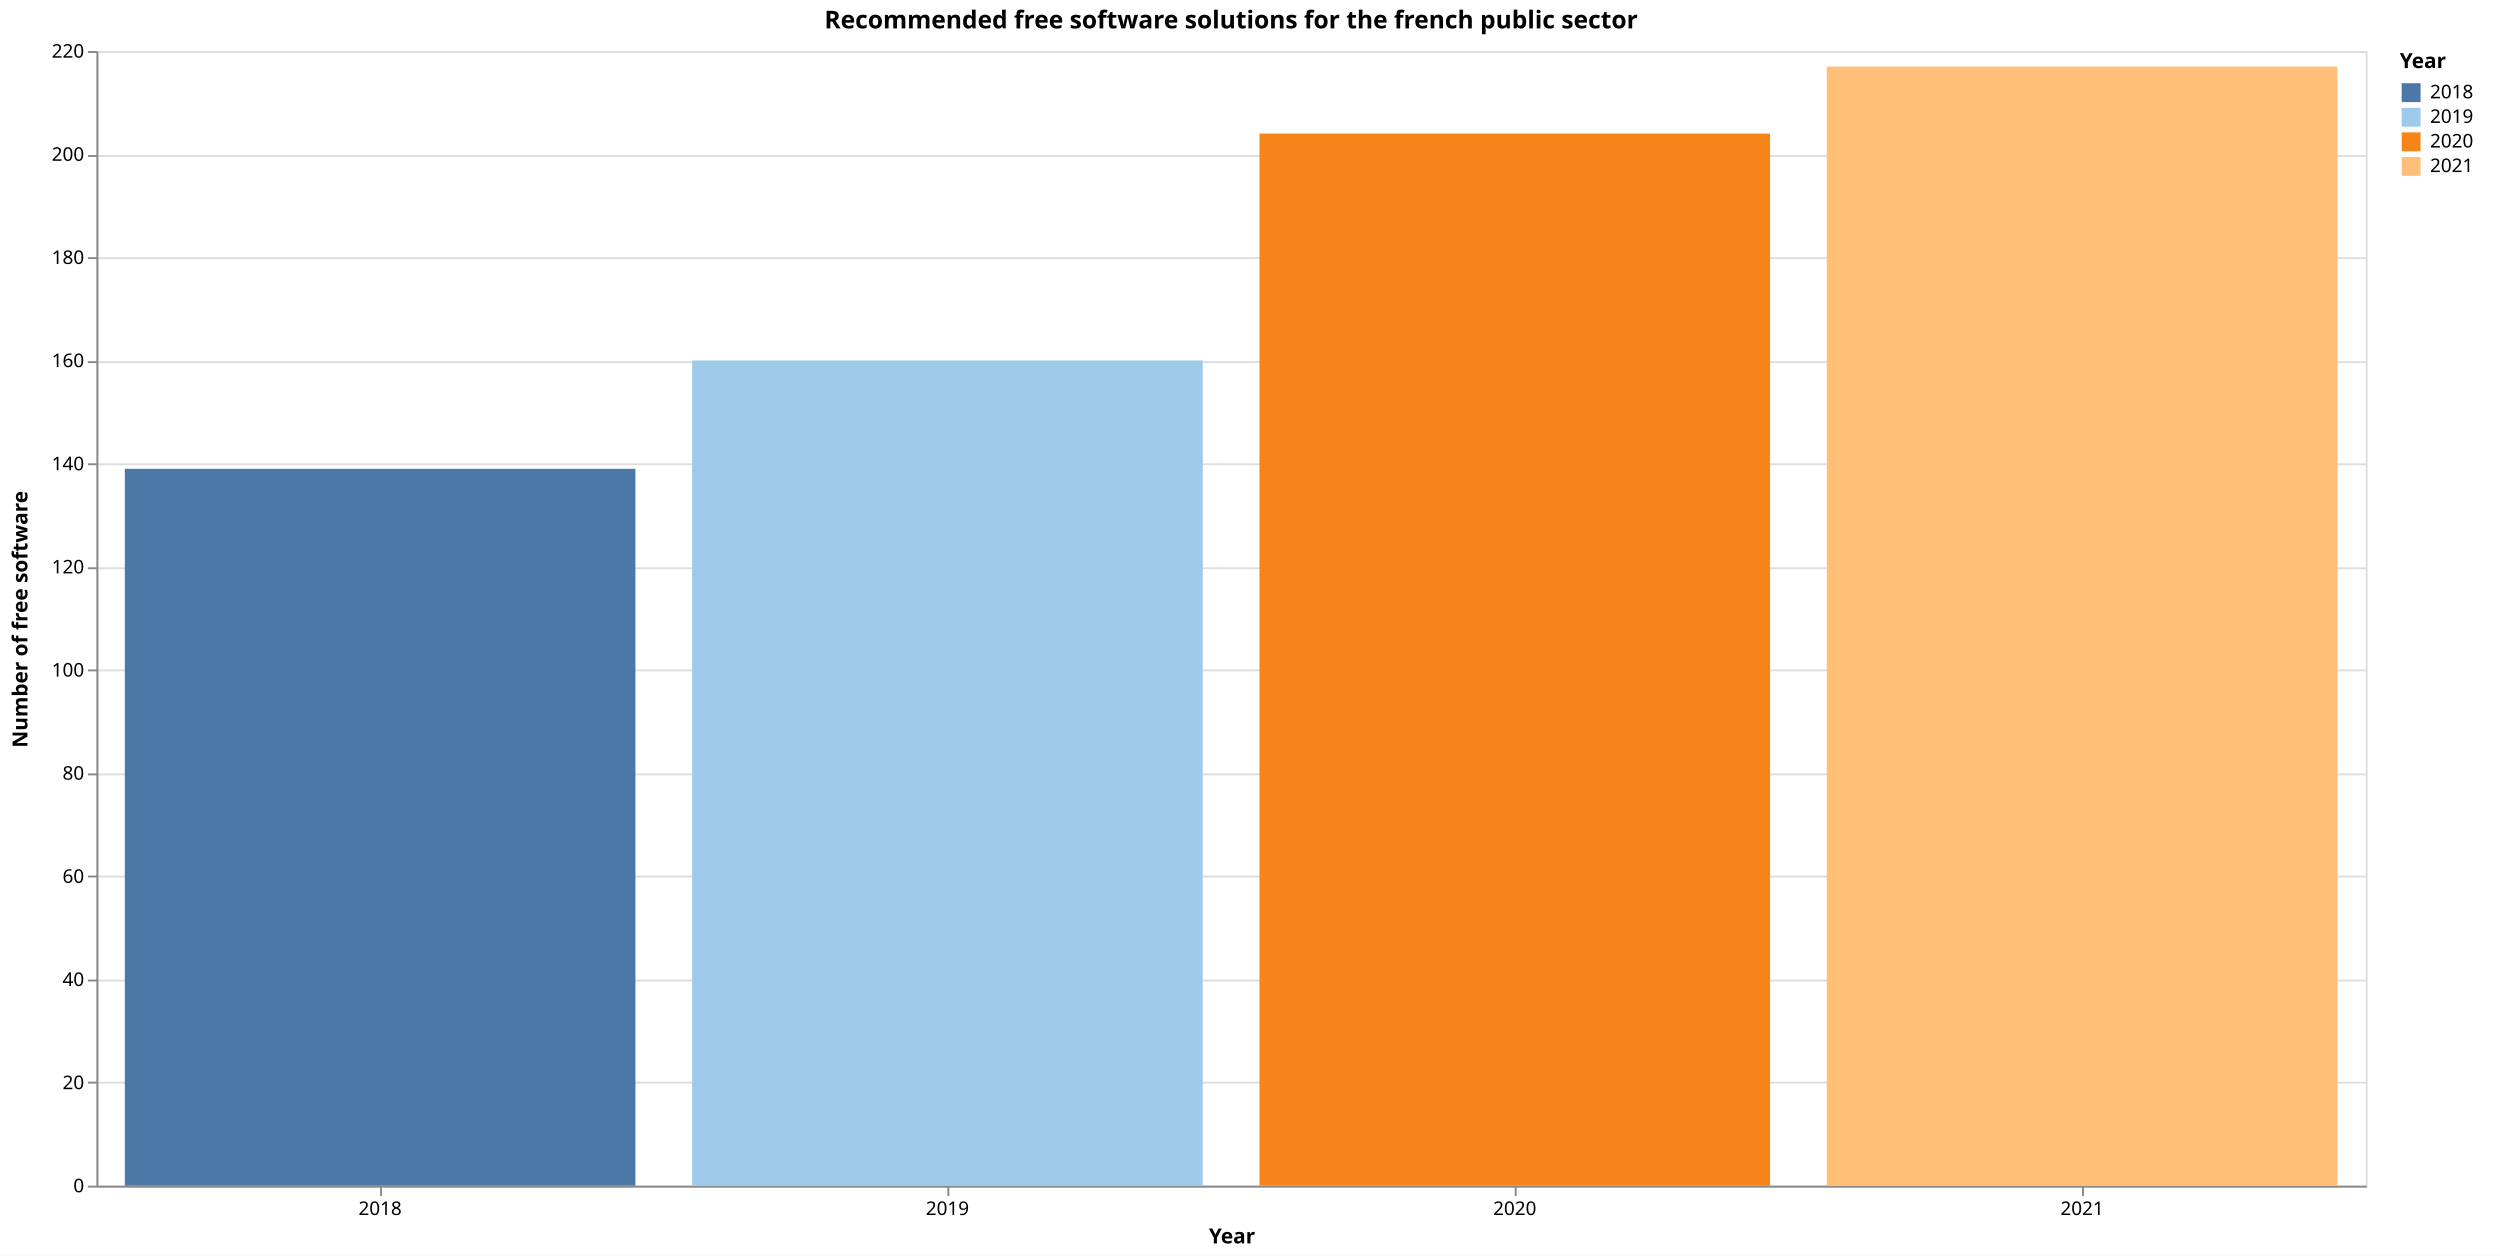
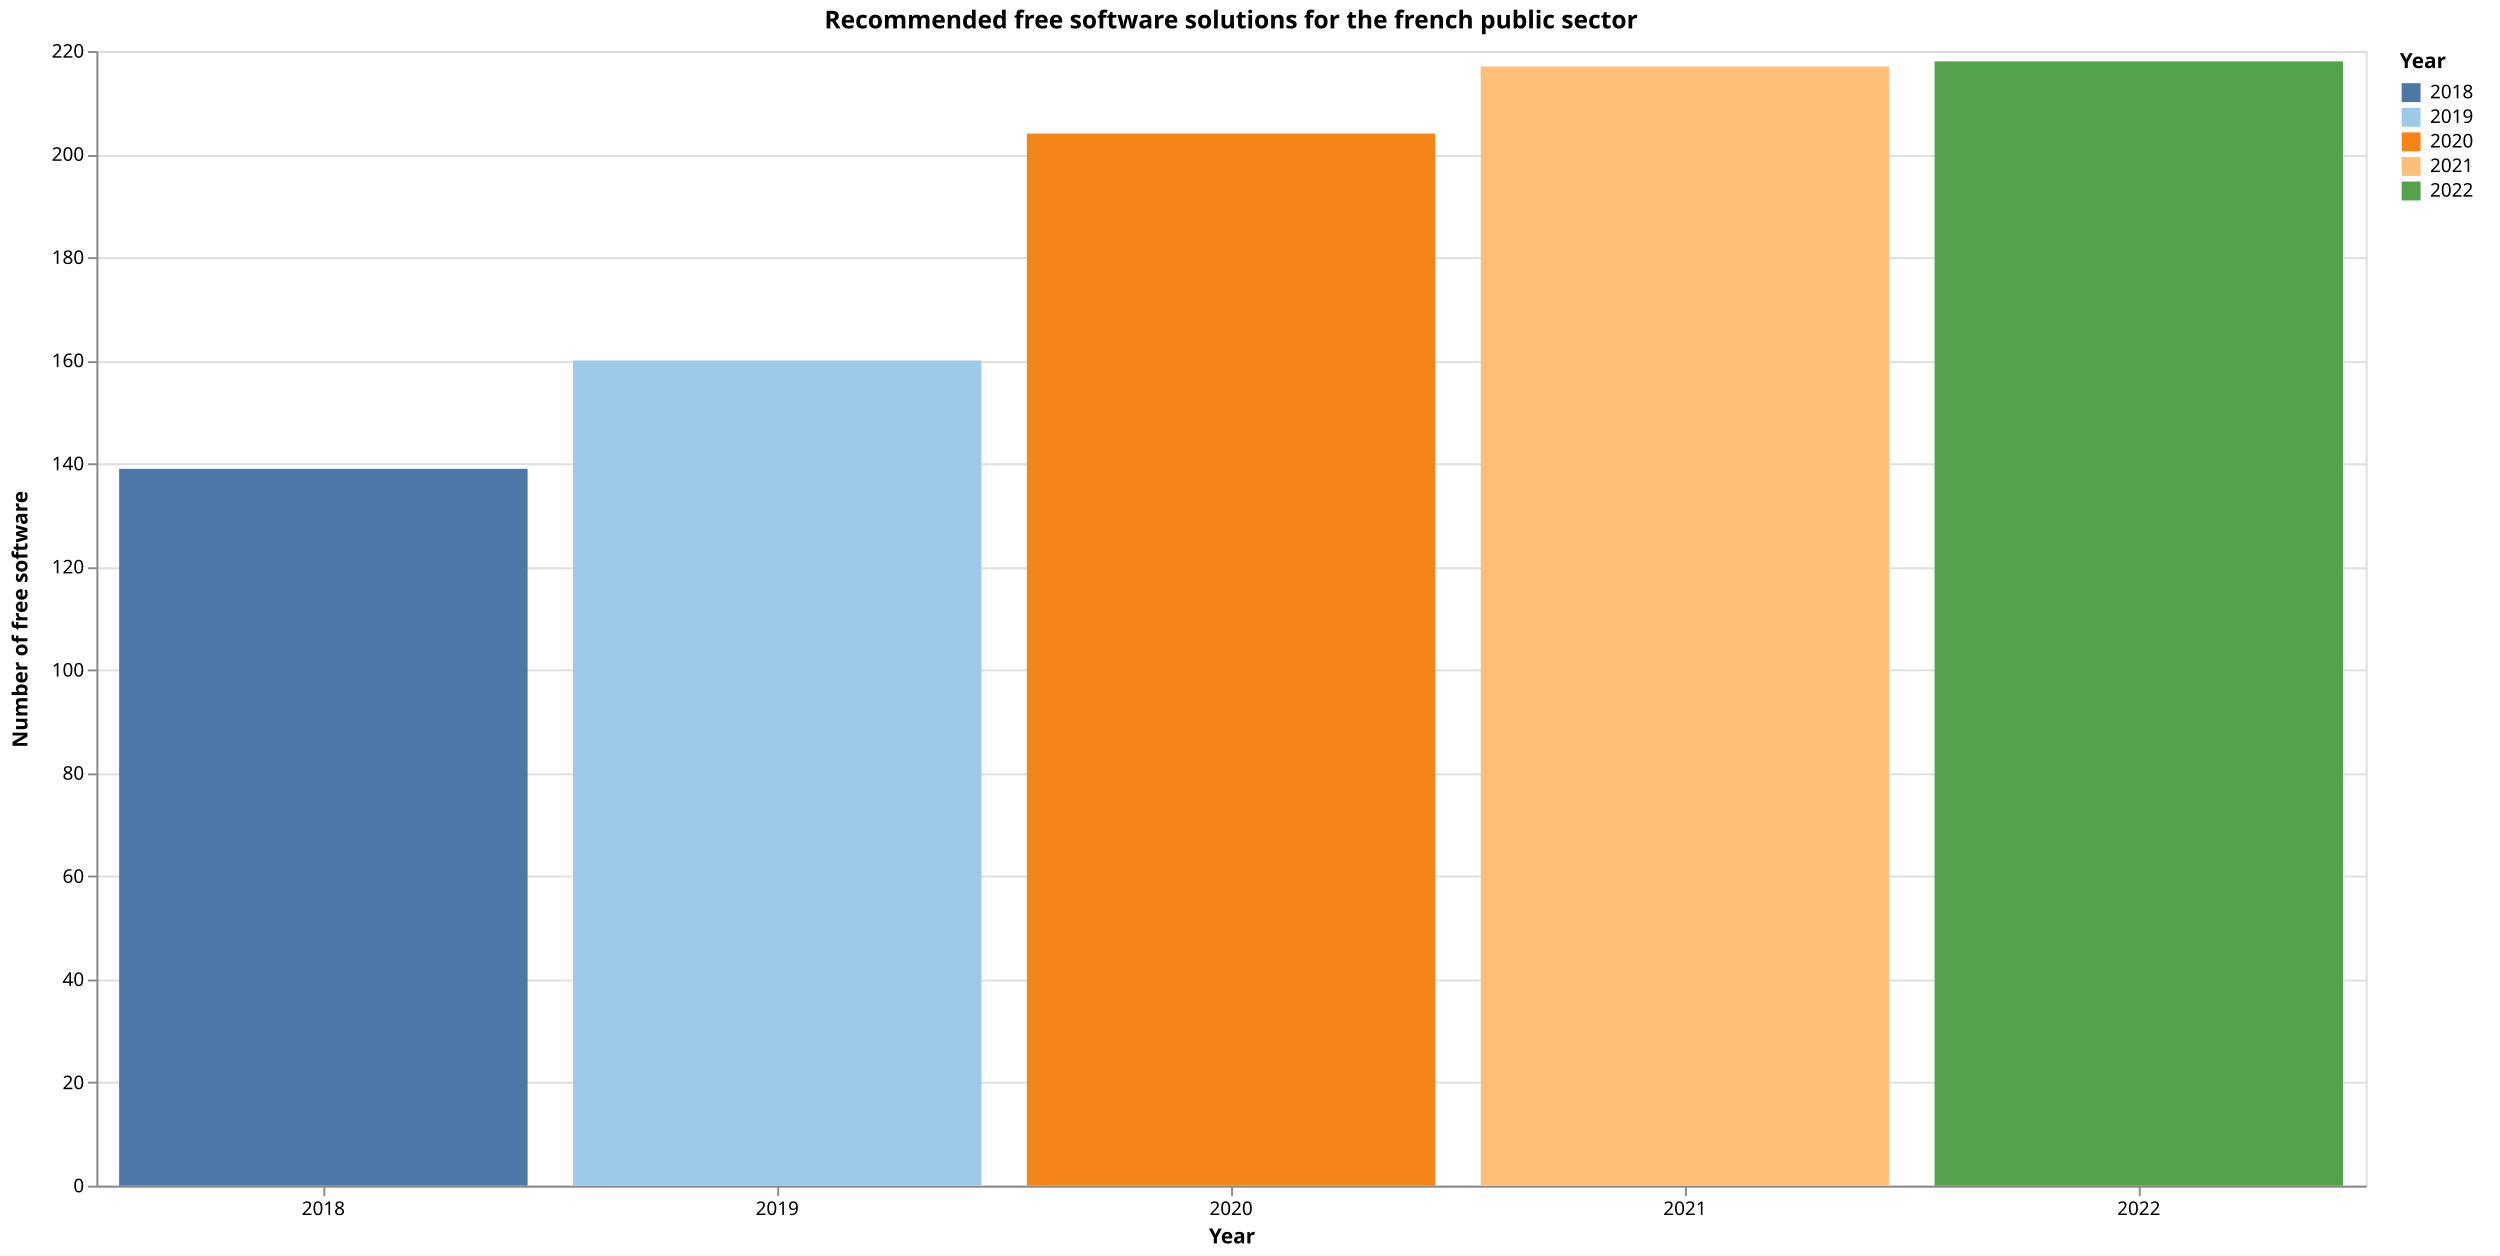
<svg xmlns="http://www.w3.org/2000/svg" version="1.1" class="marks" width="1322" height="664" viewBox="0 0 1322 664">
  <rect width="1322" height="664" fill="white" />
  <g fill="none" stroke-miterlimit="10" transform="translate(51,27)">
    <g class="mark-group role-frame root" role="graphics-object" aria-roledescription="group mark container">
      <g transform="translate(0,0)">
        <path class="background" aria-hidden="true" d="M0.5,0.5h1200v600h-1200Z" stroke="#ddd" />
        <g>
          <g class="mark-group role-axis" aria-hidden="true">
            <g transform="translate(0.5,0.5)">
              <path class="background" aria-hidden="true" d="M0,0h0v0h0Z" pointer-events="none" />
              <g>
                <g class="mark-rule role-axis-grid" pointer-events="none">
                  <line transform="translate(0,600)" x2="1200" y2="0" stroke="#ddd" stroke-width="1" opacity="1" />
                  <line transform="translate(0,545)" x2="1200" y2="0" stroke="#ddd" stroke-width="1" opacity="1" />
                  <line transform="translate(0,491)" x2="1200" y2="0" stroke="#ddd" stroke-width="1" opacity="1" />
                  <line transform="translate(0,436)" x2="1200" y2="0" stroke="#ddd" stroke-width="1" opacity="1" />
                  <line transform="translate(0,382)" x2="1200" y2="0" stroke="#ddd" stroke-width="1" opacity="1" />
                  <line transform="translate(0,327)" x2="1200" y2="0" stroke="#ddd" stroke-width="1" opacity="1" />
                  <line transform="translate(0,273)" x2="1200" y2="0" stroke="#ddd" stroke-width="1" opacity="1" />
                  <line transform="translate(0,218)" x2="1200" y2="0" stroke="#ddd" stroke-width="1" opacity="1" />
                  <line transform="translate(0,164)" x2="1200" y2="0" stroke="#ddd" stroke-width="1" opacity="1" />
                  <line transform="translate(0,109)" x2="1200" y2="0" stroke="#ddd" stroke-width="1" opacity="1" />
                  <line transform="translate(0,55)" x2="1200" y2="0" stroke="#ddd" stroke-width="1" opacity="1" />
                  <line transform="translate(0,0)" x2="1200" y2="0" stroke="#ddd" stroke-width="1" opacity="1" />
                </g>
              </g>
              <path class="foreground" aria-hidden="true" d="" pointer-events="none" display="none" />
            </g>
          </g>
-           <g class="mark-group role-axis" role="graphics-symbol" aria-roledescription="axis" aria-label="X-axis titled 'Year' for a discrete scale with 4 values: 2018, 2019, 2020, 2021">
+           <g class="mark-group role-axis" role="graphics-symbol" aria-roledescription="axis" aria-label="X-axis titled 'Year' for a discrete scale with 5 values: 2018, 2019, 2020, 2021, 2022">
            <g transform="translate(0.5,600.5)">
              <path class="background" aria-hidden="true" d="M0,0h0v0h0Z" pointer-events="none" />
              <g>
                <g class="mark-rule role-axis-tick" pointer-events="none">
-                   <line transform="translate(150,0)" x2="0" y2="5" stroke="#888" stroke-width="1" opacity="1" />
-                   <line transform="translate(450,0)" x2="0" y2="5" stroke="#888" stroke-width="1" opacity="1" />
-                   <line transform="translate(750,0)" x2="0" y2="5" stroke="#888" stroke-width="1" opacity="1" />
-                   <line transform="translate(1050,0)" x2="0" y2="5" stroke="#888" stroke-width="1" opacity="1" />
+                   <line transform="translate(120,0)" x2="0" y2="5" stroke="#888" stroke-width="1" opacity="1" />
+                   <line transform="translate(360,0)" x2="0" y2="5" stroke="#888" stroke-width="1" opacity="1" />
+                   <line transform="translate(600,0)" x2="0" y2="5" stroke="#888" stroke-width="1" opacity="1" />
+                   <line transform="translate(840,0)" x2="0" y2="5" stroke="#888" stroke-width="1" opacity="1" />
+                   <line transform="translate(1080,0)" x2="0" y2="5" stroke="#888" stroke-width="1" opacity="1" />
                </g>
                <g class="mark-text role-axis-label" pointer-events="none">
-                   <text text-anchor="middle" transform="translate(149.5,15)" font-family="sans-serif" font-size="10px" fill="#000" opacity="1">2018</text>
-                   <text text-anchor="middle" transform="translate(449.5,15)" font-family="sans-serif" font-size="10px" fill="#000" opacity="1">2019</text>
-                   <text text-anchor="middle" transform="translate(749.5,15)" font-family="sans-serif" font-size="10px" fill="#000" opacity="1">2020</text>
-                   <text text-anchor="middle" transform="translate(1049.5,15)" font-family="sans-serif" font-size="10px" fill="#000" opacity="1">2021</text>
+                   <text text-anchor="middle" transform="translate(119.5,15)" font-family="sans-serif" font-size="10px" fill="#000" opacity="1">2018</text>
+                   <text text-anchor="middle" transform="translate(359.5,15)" font-family="sans-serif" font-size="10px" fill="#000" opacity="1">2019</text>
+                   <text text-anchor="middle" transform="translate(599.5,15)" font-family="sans-serif" font-size="10px" fill="#000" opacity="1">2020</text>
+                   <text text-anchor="middle" transform="translate(839.5,15)" font-family="sans-serif" font-size="10px" fill="#000" opacity="1">2021</text>
+                   <text text-anchor="middle" transform="translate(1079.5,15)" font-family="sans-serif" font-size="10px" fill="#000" opacity="1">2022</text>
                </g>
                <g class="mark-rule role-axis-domain" pointer-events="none">
                  <line transform="translate(0,0)" x2="1200" y2="0" stroke="#888" stroke-width="1" opacity="1" />
                </g>
                <g class="mark-text role-axis-title" pointer-events="none">
                  <text text-anchor="middle" transform="translate(600,30)" font-family="sans-serif" font-size="11px" font-weight="bold" fill="#000" opacity="1">Year</text>
                </g>
              </g>
              <path class="foreground" aria-hidden="true" d="" pointer-events="none" display="none" />
            </g>
          </g>
          <g class="mark-group role-axis" role="graphics-symbol" aria-roledescription="axis" aria-label="Y-axis titled 'Number of free software' for a linear scale with values from 0 to 220">
            <g transform="translate(0.5,0.5)">
              <path class="background" aria-hidden="true" d="M0,0h0v0h0Z" pointer-events="none" />
              <g>
                <g class="mark-rule role-axis-tick" pointer-events="none">
                  <line transform="translate(0,600)" x2="-5" y2="0" stroke="#888" stroke-width="1" opacity="1" />
                  <line transform="translate(0,545)" x2="-5" y2="0" stroke="#888" stroke-width="1" opacity="1" />
                  <line transform="translate(0,491)" x2="-5" y2="0" stroke="#888" stroke-width="1" opacity="1" />
                  <line transform="translate(0,436)" x2="-5" y2="0" stroke="#888" stroke-width="1" opacity="1" />
                  <line transform="translate(0,382)" x2="-5" y2="0" stroke="#888" stroke-width="1" opacity="1" />
                  <line transform="translate(0,327)" x2="-5" y2="0" stroke="#888" stroke-width="1" opacity="1" />
                  <line transform="translate(0,273)" x2="-5" y2="0" stroke="#888" stroke-width="1" opacity="1" />
                  <line transform="translate(0,218)" x2="-5" y2="0" stroke="#888" stroke-width="1" opacity="1" />
                  <line transform="translate(0,164)" x2="-5" y2="0" stroke="#888" stroke-width="1" opacity="1" />
                  <line transform="translate(0,109)" x2="-5" y2="0" stroke="#888" stroke-width="1" opacity="1" />
                  <line transform="translate(0,55)" x2="-5" y2="0" stroke="#888" stroke-width="1" opacity="1" />
                  <line transform="translate(0,0)" x2="-5" y2="0" stroke="#888" stroke-width="1" opacity="1" />
                </g>
                <g class="mark-text role-axis-label" pointer-events="none">
                  <text text-anchor="end" transform="translate(-7,603)" font-family="sans-serif" font-size="10px" fill="#000" opacity="1">0</text>
                  <text text-anchor="end" transform="translate(-7,548.4545)" font-family="sans-serif" font-size="10px" fill="#000" opacity="1">20</text>
                  <text text-anchor="end" transform="translate(-7,493.9091)" font-family="sans-serif" font-size="10px" fill="#000" opacity="1">40</text>
                  <text text-anchor="end" transform="translate(-7,439.3636)" font-family="sans-serif" font-size="10px" fill="#000" opacity="1">60</text>
                  <text text-anchor="end" transform="translate(-7,384.8182)" font-family="sans-serif" font-size="10px" fill="#000" opacity="1">80</text>
                  <text text-anchor="end" transform="translate(-7,330.2727)" font-family="sans-serif" font-size="10px" fill="#000" opacity="1">100</text>
                  <text text-anchor="end" transform="translate(-7,275.7273)" font-family="sans-serif" font-size="10px" fill="#000" opacity="1">120</text>
                  <text text-anchor="end" transform="translate(-7,221.1818)" font-family="sans-serif" font-size="10px" fill="#000" opacity="1">140</text>
                  <text text-anchor="end" transform="translate(-7,166.6364)" font-family="sans-serif" font-size="10px" fill="#000" opacity="1">160</text>
                  <text text-anchor="end" transform="translate(-7,112.0909)" font-family="sans-serif" font-size="10px" fill="#000" opacity="1">180</text>
                  <text text-anchor="end" transform="translate(-7,57.54545)" font-family="sans-serif" font-size="10px" fill="#000" opacity="1">200</text>
                  <text text-anchor="end" transform="translate(-7,3)" font-family="sans-serif" font-size="10px" fill="#000" opacity="1">220</text>
                </g>
                <g class="mark-rule role-axis-domain" pointer-events="none">
                  <line transform="translate(0,600)" x2="0" y2="-600" stroke="#888" stroke-width="1" opacity="1" />
                </g>
                <g class="mark-text role-axis-title" pointer-events="none">
                  <text text-anchor="middle" transform="translate(-35,300) rotate(-90) translate(0,-2)" font-family="sans-serif" font-size="11px" font-weight="bold" fill="#000" opacity="1">Number of free software</text>
                </g>
              </g>
              <path class="foreground" aria-hidden="true" d="" pointer-events="none" display="none" />
            </g>
          </g>
          <g class="mark-rect role-mark marks" role="graphics-object" aria-roledescription="rect mark container">
-             <path aria-label="year: 2018; count: 139" role="graphics-symbol" aria-roledescription="bar" d="M15,220.909h270v379.091h-270Z" fill="#4c78a8" />
-             <path aria-label="year: 2019; count: 160" role="graphics-symbol" aria-roledescription="bar" d="M315,163.636h270v436.364h-270Z" fill="#9ecae9" />
-             <path aria-label="year: 2020; count: 204" role="graphics-symbol" aria-roledescription="bar" d="M615,43.636h270v556.364h-270Z" fill="#f58518" />
-             <path aria-label="year: 2021; count: 217" role="graphics-symbol" aria-roledescription="bar" d="M915,8.182h270v591.818h-270Z" fill="#ffbf79" />
-           </g>
-           <g class="mark-group role-legend" role="graphics-symbol" aria-roledescription="legend" aria-label="Symbol legend titled 'Year' for fill color with 4 values: 2018, 2019, 2020, 2021">
+             <path aria-label="year: 2018; count: 139" role="graphics-symbol" aria-roledescription="bar" d="M12,220.909h216v379.091h-216Z" fill="#4c78a8" />
+             <path aria-label="year: 2019; count: 160" role="graphics-symbol" aria-roledescription="bar" d="M252,163.636h216v436.364h-216Z" fill="#9ecae9" />
+             <path aria-label="year: 2020; count: 204" role="graphics-symbol" aria-roledescription="bar" d="M492,43.636h216v556.364h-216Z" fill="#f58518" />
+             <path aria-label="year: 2021; count: 217" role="graphics-symbol" aria-roledescription="bar" d="M732,8.182h216v591.818h-216Z" fill="#ffbf79" />
+             <path aria-label="year: 2022; count: 218" role="graphics-symbol" aria-roledescription="bar" d="M972,5.455h216v594.545h-216Z" fill="#54a24b" />
+           </g>
+           <g class="mark-group role-legend" role="graphics-symbol" aria-roledescription="legend" aria-label="Symbol legend titled 'Year' for fill color with 5 values: 2018, 2019, 2020, 2021, 2022">
            <g transform="translate(1218,0)">
-               <path class="background" aria-hidden="true" d="M0,0h48v66h-48Z" pointer-events="none" />
+               <path class="background" aria-hidden="true" d="M0,0h48v79h-48Z" pointer-events="none" />
              <g>
                <g class="mark-group role-legend-entry">
                  <g transform="translate(0,16)">
                    <path class="background" aria-hidden="true" d="M0,0h0v0h0Z" pointer-events="none" />
                    <g>
                      <g class="mark-group role-scope" role="graphics-object" aria-roledescription="group mark container">
                        <g transform="translate(0,0)">
                          <path class="background" aria-hidden="true" d="M0,0h48v11h-48Z" pointer-events="none" opacity="1" />
                          <g>
                            <g class="mark-symbol role-legend-symbol" pointer-events="none">
                              <path transform="translate(6,6)" d="M-5,-5h10v10h-10Z" fill="#4c78a8" stroke-width="1.5" opacity="1" />
                            </g>
                            <g class="mark-text role-legend-label" pointer-events="none">
                              <text text-anchor="start" transform="translate(16,9)" font-family="sans-serif" font-size="10px" fill="#000" opacity="1">2018</text>
                            </g>
                          </g>
                          <path class="foreground" aria-hidden="true" d="" pointer-events="none" display="none" />
                        </g>
                        <g transform="translate(0,13)">
                          <path class="background" aria-hidden="true" d="M0,0h48v11h-48Z" pointer-events="none" opacity="1" />
                          <g>
                            <g class="mark-symbol role-legend-symbol" pointer-events="none">
                              <path transform="translate(6,6)" d="M-5,-5h10v10h-10Z" fill="#9ecae9" stroke-width="1.5" opacity="1" />
                            </g>
                            <g class="mark-text role-legend-label" pointer-events="none">
                              <text text-anchor="start" transform="translate(16,9)" font-family="sans-serif" font-size="10px" fill="#000" opacity="1">2019</text>
                            </g>
                          </g>
                          <path class="foreground" aria-hidden="true" d="" pointer-events="none" display="none" />
                        </g>
                        <g transform="translate(0,26)">
                          <path class="background" aria-hidden="true" d="M0,0h48v11h-48Z" pointer-events="none" opacity="1" />
                          <g>
                            <g class="mark-symbol role-legend-symbol" pointer-events="none">
                              <path transform="translate(6,6)" d="M-5,-5h10v10h-10Z" fill="#f58518" stroke-width="1.5" opacity="1" />
                            </g>
                            <g class="mark-text role-legend-label" pointer-events="none">
                              <text text-anchor="start" transform="translate(16,9)" font-family="sans-serif" font-size="10px" fill="#000" opacity="1">2020</text>
                            </g>
                          </g>
                          <path class="foreground" aria-hidden="true" d="" pointer-events="none" display="none" />
                        </g>
                        <g transform="translate(0,39)">
                          <path class="background" aria-hidden="true" d="M0,0h48v11h-48Z" pointer-events="none" opacity="1" />
                          <g>
                            <g class="mark-symbol role-legend-symbol" pointer-events="none">
                              <path transform="translate(6,6)" d="M-5,-5h10v10h-10Z" fill="#ffbf79" stroke-width="1.5" opacity="1" />
                            </g>
                            <g class="mark-text role-legend-label" pointer-events="none">
                              <text text-anchor="start" transform="translate(16,9)" font-family="sans-serif" font-size="10px" fill="#000" opacity="1">2021</text>
                            </g>
                          </g>
                          <path class="foreground" aria-hidden="true" d="" pointer-events="none" display="none" />
                        </g>
+                         <g transform="translate(0,52)">
+                           <path class="background" aria-hidden="true" d="M0,0h48v11h-48Z" pointer-events="none" opacity="1" />
+                           <g>
+                             <g class="mark-symbol role-legend-symbol" pointer-events="none">
+                               <path transform="translate(6,6)" d="M-5,-5h10v10h-10Z" fill="#54a24b" stroke-width="1.5" opacity="1" />
+                             </g>
+                             <g class="mark-text role-legend-label" pointer-events="none">
+                               <text text-anchor="start" transform="translate(16,9)" font-family="sans-serif" font-size="10px" fill="#000" opacity="1">2022</text>
+                             </g>
+                           </g>
+                           <path class="foreground" aria-hidden="true" d="" pointer-events="none" display="none" />
+                         </g>
                      </g>
                    </g>
                    <path class="foreground" aria-hidden="true" d="" pointer-events="none" display="none" />
                  </g>
                </g>
                <g class="mark-text role-legend-title" pointer-events="none">
                  <text text-anchor="start" transform="translate(0,9)" font-family="sans-serif" font-size="11px" font-weight="bold" fill="#000" opacity="1">Year</text>
                </g>
              </g>
              <path class="foreground" aria-hidden="true" d="" pointer-events="none" display="none" />
            </g>
          </g>
          <g class="mark-group role-title">
            <g transform="translate(600,-22)">
              <path class="background" aria-hidden="true" d="M0,0h0v0h0Z" pointer-events="none" />
              <g>
                <g class="mark-text role-title-text" role="graphics-symbol" aria-roledescription="title" aria-label="Title text 'Recommended free software solutions for the french public sector'" pointer-events="none">
                  <text text-anchor="middle" transform="translate(0,10)" font-family="sans-serif" font-size="13px" font-weight="bold" fill="#000" opacity="1">Recommended free software solutions for the french public sector</text>
                </g>
              </g>
              <path class="foreground" aria-hidden="true" d="" pointer-events="none" display="none" />
            </g>
          </g>
        </g>
        <path class="foreground" aria-hidden="true" d="" display="none" />
      </g>
    </g>
  </g>
</svg>
